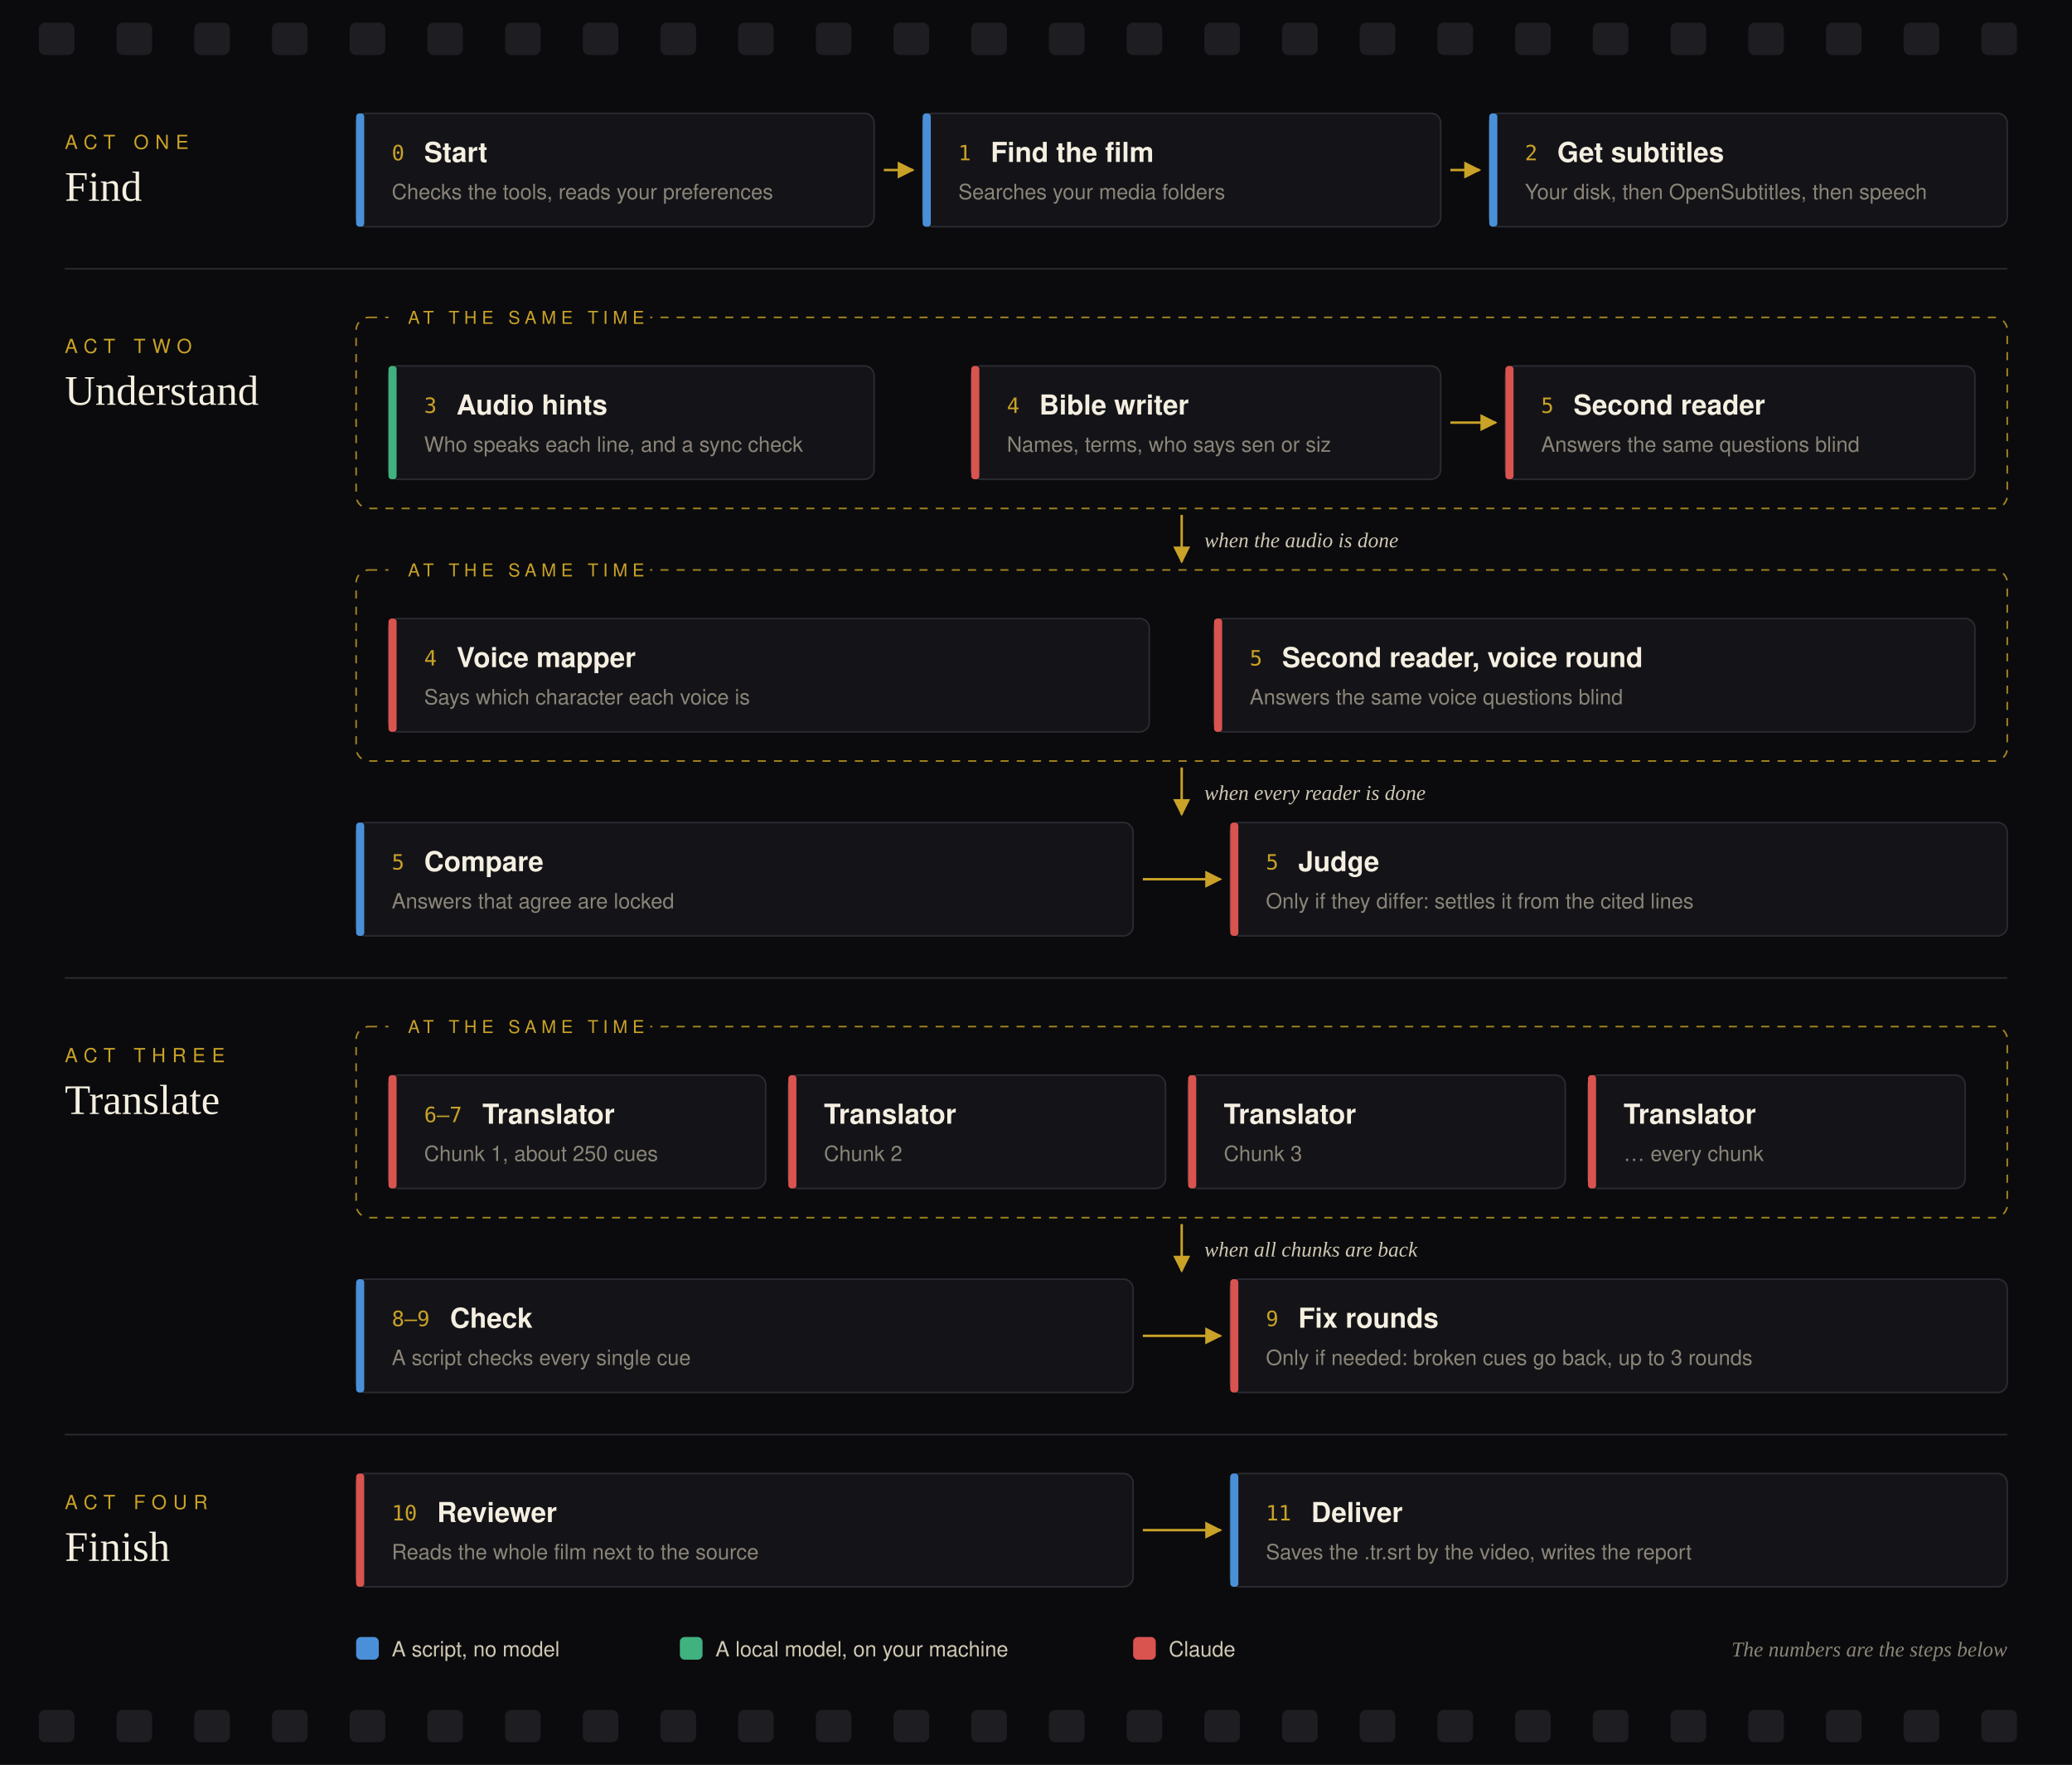
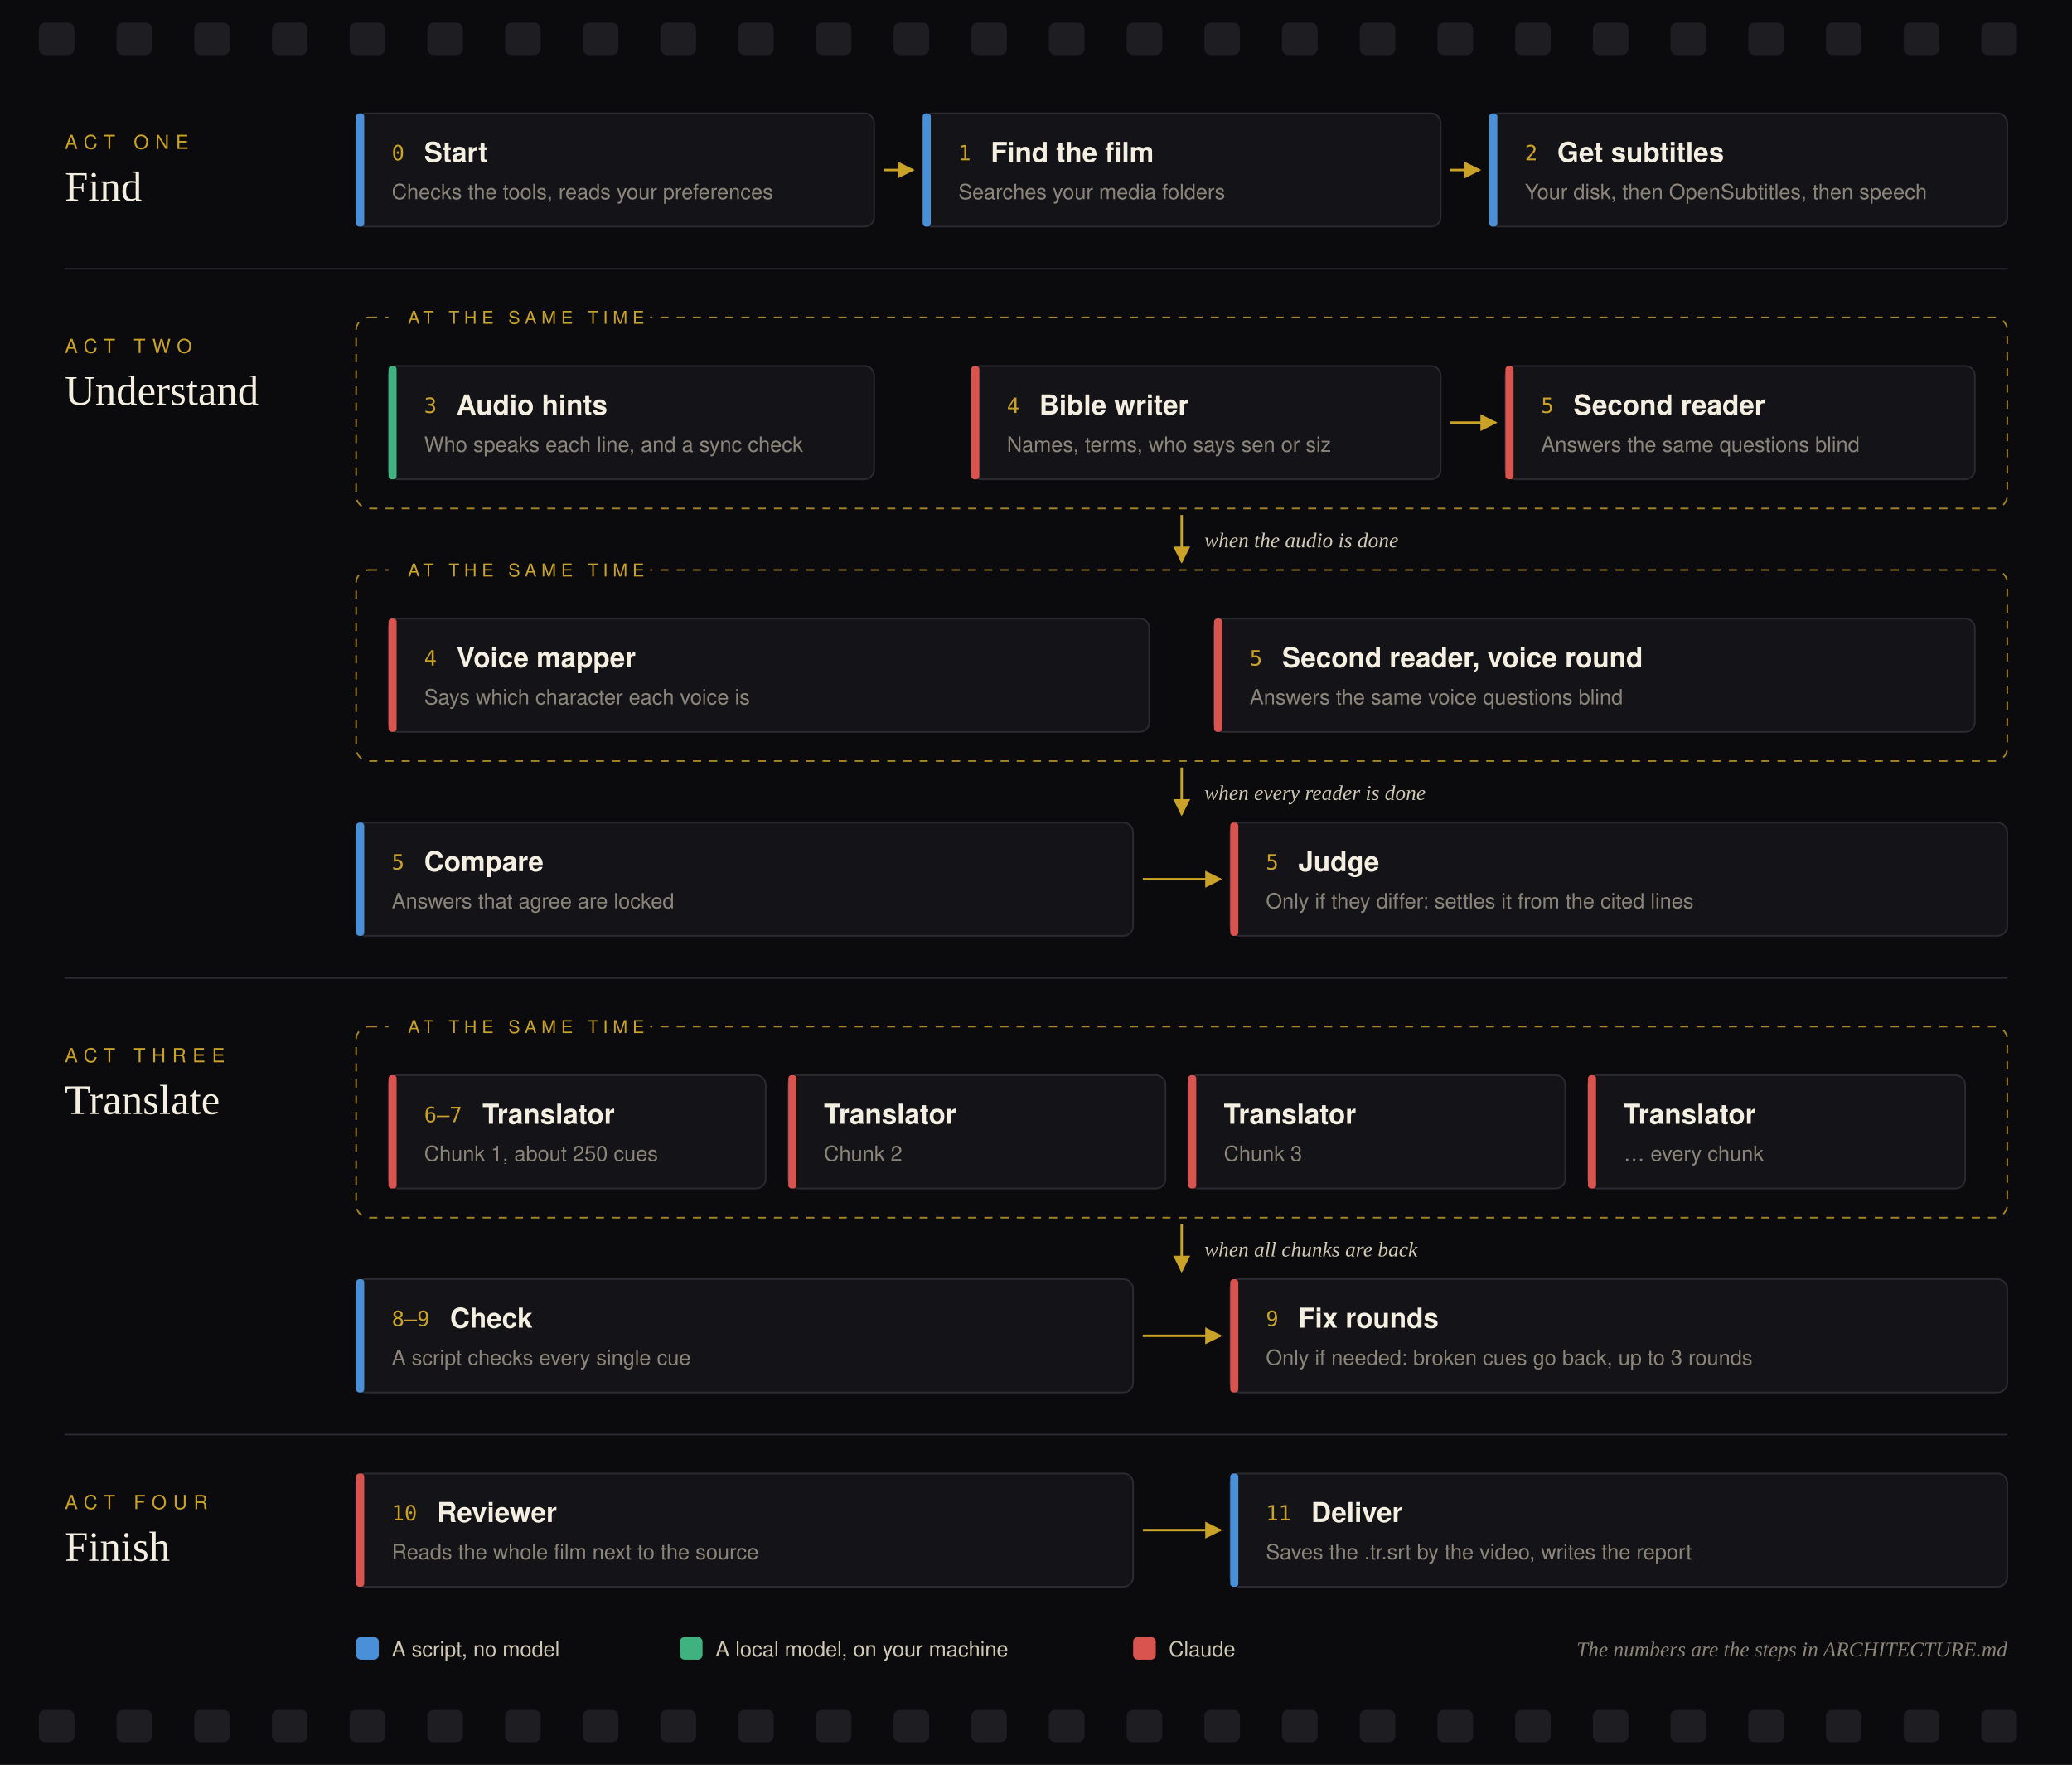
<svg xmlns="http://www.w3.org/2000/svg" viewBox="0 0 1280 1090" width="1280" height="1090" role="img" aria-labelledby="t d">
  <rect width="1280" height="1090" fill="#0b0b0d" />
  <rect x="24" y="14" width="22" height="20" rx="4" fill="#1d1d22" />
  <rect x="72" y="14" width="22" height="20" rx="4" fill="#1d1d22" />
  <rect x="120" y="14" width="22" height="20" rx="4" fill="#1d1d22" />
  <rect x="168" y="14" width="22" height="20" rx="4" fill="#1d1d22" />
  <rect x="216" y="14" width="22" height="20" rx="4" fill="#1d1d22" />
  <rect x="264" y="14" width="22" height="20" rx="4" fill="#1d1d22" />
  <rect x="312" y="14" width="22" height="20" rx="4" fill="#1d1d22" />
  <rect x="360" y="14" width="22" height="20" rx="4" fill="#1d1d22" />
  <rect x="408" y="14" width="22" height="20" rx="4" fill="#1d1d22" />
  <rect x="456" y="14" width="22" height="20" rx="4" fill="#1d1d22" />
  <rect x="504" y="14" width="22" height="20" rx="4" fill="#1d1d22" />
  <rect x="552" y="14" width="22" height="20" rx="4" fill="#1d1d22" />
  <rect x="600" y="14" width="22" height="20" rx="4" fill="#1d1d22" />
  <rect x="648" y="14" width="22" height="20" rx="4" fill="#1d1d22" />
  <rect x="696" y="14" width="22" height="20" rx="4" fill="#1d1d22" />
  <rect x="744" y="14" width="22" height="20" rx="4" fill="#1d1d22" />
  <rect x="792" y="14" width="22" height="20" rx="4" fill="#1d1d22" />
  <rect x="840" y="14" width="22" height="20" rx="4" fill="#1d1d22" />
  <rect x="888" y="14" width="22" height="20" rx="4" fill="#1d1d22" />
  <rect x="936" y="14" width="22" height="20" rx="4" fill="#1d1d22" />
  <rect x="984" y="14" width="22" height="20" rx="4" fill="#1d1d22" />
  <rect x="1032" y="14" width="22" height="20" rx="4" fill="#1d1d22" />
  <rect x="1080" y="14" width="22" height="20" rx="4" fill="#1d1d22" />
  <rect x="1128" y="14" width="22" height="20" rx="4" fill="#1d1d22" />
  <rect x="1176" y="14" width="22" height="20" rx="4" fill="#1d1d22" />
  <rect x="1224" y="14" width="22" height="20" rx="4" fill="#1d1d22" />
  <rect x="24" y="1056" width="22" height="20" rx="4" fill="#1d1d22" />
  <rect x="72" y="1056" width="22" height="20" rx="4" fill="#1d1d22" />
  <rect x="120" y="1056" width="22" height="20" rx="4" fill="#1d1d22" />
  <rect x="168" y="1056" width="22" height="20" rx="4" fill="#1d1d22" />
  <rect x="216" y="1056" width="22" height="20" rx="4" fill="#1d1d22" />
  <rect x="264" y="1056" width="22" height="20" rx="4" fill="#1d1d22" />
  <rect x="312" y="1056" width="22" height="20" rx="4" fill="#1d1d22" />
  <rect x="360" y="1056" width="22" height="20" rx="4" fill="#1d1d22" />
  <rect x="408" y="1056" width="22" height="20" rx="4" fill="#1d1d22" />
  <rect x="456" y="1056" width="22" height="20" rx="4" fill="#1d1d22" />
  <rect x="504" y="1056" width="22" height="20" rx="4" fill="#1d1d22" />
  <rect x="552" y="1056" width="22" height="20" rx="4" fill="#1d1d22" />
  <rect x="600" y="1056" width="22" height="20" rx="4" fill="#1d1d22" />
  <rect x="648" y="1056" width="22" height="20" rx="4" fill="#1d1d22" />
  <rect x="696" y="1056" width="22" height="20" rx="4" fill="#1d1d22" />
  <rect x="744" y="1056" width="22" height="20" rx="4" fill="#1d1d22" />
  <rect x="792" y="1056" width="22" height="20" rx="4" fill="#1d1d22" />
  <rect x="840" y="1056" width="22" height="20" rx="4" fill="#1d1d22" />
  <rect x="888" y="1056" width="22" height="20" rx="4" fill="#1d1d22" />
  <rect x="936" y="1056" width="22" height="20" rx="4" fill="#1d1d22" />
  <rect x="984" y="1056" width="22" height="20" rx="4" fill="#1d1d22" />
  <rect x="1032" y="1056" width="22" height="20" rx="4" fill="#1d1d22" />
  <rect x="1080" y="1056" width="22" height="20" rx="4" fill="#1d1d22" />
  <rect x="1128" y="1056" width="22" height="20" rx="4" fill="#1d1d22" />
  <rect x="1176" y="1056" width="22" height="20" rx="4" fill="#1d1d22" />
  <rect x="1224" y="1056" width="22" height="20" rx="4" fill="#1d1d22" />
  <defs>
    <marker id="arrow" viewBox="0 0 10 10" refX="9" refY="5" markerWidth="7" markerHeight="7" orient="auto">
      <path d="M0 0 L10 5 L0 10 z" fill="#c9a227" />
    </marker>
  </defs>
  <text x="40" y="92" text-anchor="start" font-family="-apple-system, 'Segoe UI', Helvetica, Arial, sans-serif" font-size="12" letter-spacing="4" fill="#c9a227">ACT ONE</text>
  <text x="40" y="124" text-anchor="start" font-family="Georgia, 'Times New Roman', Times, serif" font-size="26" fill="#f4efe1">Find</text>
  <rect x="220" y="70" width="320" height="70" rx="6" fill="#141418" stroke="#2a2a31" />
  <rect x="220" y="70" width="5" height="70" rx="2" fill="#4a90d9" />
  <text x="242" y="99" text-anchor="start" font-family="ui-monospace, 'Cascadia Mono', Consolas, Menlo, monospace" font-size="13" fill="#c9a227">0</text>
  <text x="262" y="100" text-anchor="start" font-family="-apple-system, 'Segoe UI', Helvetica, Arial, sans-serif" font-size="17" font-weight="600" fill="#f4efe1">Start</text>
  <text x="242" y="123" text-anchor="start" font-family="-apple-system, 'Segoe UI', Helvetica, Arial, sans-serif" font-size="13" fill="#8a8578">Checks the tools, reads your preferences</text>
  <rect x="570" y="70" width="320" height="70" rx="6" fill="#141418" stroke="#2a2a31" />
  <rect x="570" y="70" width="5" height="70" rx="2" fill="#4a90d9" />
  <text x="592" y="99" text-anchor="start" font-family="ui-monospace, 'Cascadia Mono', Consolas, Menlo, monospace" font-size="13" fill="#c9a227">1</text>
  <text x="612" y="100" text-anchor="start" font-family="-apple-system, 'Segoe UI', Helvetica, Arial, sans-serif" font-size="17" font-weight="600" fill="#f4efe1">Find the film</text>
  <text x="592" y="123" text-anchor="start" font-family="-apple-system, 'Segoe UI', Helvetica, Arial, sans-serif" font-size="13" fill="#8a8578">Searches your media folders</text>
  <rect x="920" y="70" width="320" height="70" rx="6" fill="#141418" stroke="#2a2a31" />
  <rect x="920" y="70" width="5" height="70" rx="2" fill="#4a90d9" />
  <text x="942" y="99" text-anchor="start" font-family="ui-monospace, 'Cascadia Mono', Consolas, Menlo, monospace" font-size="13" fill="#c9a227">2</text>
  <text x="962" y="100" text-anchor="start" font-family="-apple-system, 'Segoe UI', Helvetica, Arial, sans-serif" font-size="17" font-weight="600" fill="#f4efe1">Get subtitles</text>
  <text x="942" y="123" text-anchor="start" font-family="-apple-system, 'Segoe UI', Helvetica, Arial, sans-serif" font-size="13" fill="#8a8578">Your disk, then OpenSubtitles, then speech</text>
  <line x1="546" y1="105.0" x2="564" y2="105.0" stroke="#c9a227" stroke-width="1.5" marker-end="url(#arrow)" />
  <line x1="896" y1="105.0" x2="914" y2="105.0" stroke="#c9a227" stroke-width="1.5" marker-end="url(#arrow)" />
  <line x1="40" y1="166" x2="1240" y2="166" stroke="#2a2a31" />
  <text x="40" y="218" text-anchor="start" font-family="-apple-system, 'Segoe UI', Helvetica, Arial, sans-serif" font-size="12" letter-spacing="4" fill="#c9a227">ACT TWO</text>
  <text x="40" y="250" text-anchor="start" font-family="Georgia, 'Times New Roman', Times, serif" font-size="26" fill="#f4efe1">Understand</text>
  <rect x="220" y="196" width="1020" height="118" rx="8" fill="none" stroke="#c9a227" stroke-width="1" stroke-dasharray="5 5" opacity="0.8" />
  <rect x="240" y="186" width="161.6" height="20" fill="#0b0b0d" />
  <text x="252" y="200" text-anchor="start" font-family="-apple-system, 'Segoe UI', Helvetica, Arial, sans-serif" font-size="11" letter-spacing="3" fill="#c9a227">AT THE SAME TIME</text>
  <rect x="240" y="226" width="300" height="70" rx="6" fill="#141418" stroke="#2a2a31" />
  <rect x="240" y="226" width="5" height="70" rx="2" fill="#3fb27f" />
  <text x="262" y="255" text-anchor="start" font-family="ui-monospace, 'Cascadia Mono', Consolas, Menlo, monospace" font-size="13" fill="#c9a227">3</text>
  <text x="282" y="256" text-anchor="start" font-family="-apple-system, 'Segoe UI', Helvetica, Arial, sans-serif" font-size="17" font-weight="600" fill="#f4efe1">Audio hints</text>
  <text x="262" y="279" text-anchor="start" font-family="-apple-system, 'Segoe UI', Helvetica, Arial, sans-serif" font-size="13" fill="#8a8578">Who speaks each line, and a sync check</text>
  <rect x="600" y="226" width="290" height="70" rx="6" fill="#141418" stroke="#2a2a31" />
  <rect x="600" y="226" width="5" height="70" rx="2" fill="#d9534f" />
  <text x="622" y="255" text-anchor="start" font-family="ui-monospace, 'Cascadia Mono', Consolas, Menlo, monospace" font-size="13" fill="#c9a227">4</text>
  <text x="642" y="256" text-anchor="start" font-family="-apple-system, 'Segoe UI', Helvetica, Arial, sans-serif" font-size="17" font-weight="600" fill="#f4efe1">Bible writer</text>
  <text x="622" y="279" text-anchor="start" font-family="-apple-system, 'Segoe UI', Helvetica, Arial, sans-serif" font-size="13" fill="#8a8578">Names, terms, who says sen or siz</text>
  <rect x="930" y="226" width="290" height="70" rx="6" fill="#141418" stroke="#2a2a31" />
  <rect x="930" y="226" width="5" height="70" rx="2" fill="#d9534f" />
  <text x="952" y="255" text-anchor="start" font-family="ui-monospace, 'Cascadia Mono', Consolas, Menlo, monospace" font-size="13" fill="#c9a227">5</text>
  <text x="972" y="256" text-anchor="start" font-family="-apple-system, 'Segoe UI', Helvetica, Arial, sans-serif" font-size="17" font-weight="600" fill="#f4efe1">Second reader</text>
  <text x="952" y="279" text-anchor="start" font-family="-apple-system, 'Segoe UI', Helvetica, Arial, sans-serif" font-size="13" fill="#8a8578">Answers the same questions blind</text>
  <line x1="896" y1="261.0" x2="924" y2="261.0" stroke="#c9a227" stroke-width="1.5" marker-end="url(#arrow)" />
  <line x1="730" y1="318" x2="730" y2="347" stroke="#c9a227" stroke-width="1.5" marker-end="url(#arrow)" />
  <text x="744" y="338.0" text-anchor="start" font-family="Georgia, 'Times New Roman', Times, serif" font-size="13" font-style="italic" fill="#cfc8b4">when the audio is done</text>
  <rect x="220" y="352" width="1020" height="118" rx="8" fill="none" stroke="#c9a227" stroke-width="1" stroke-dasharray="5 5" opacity="0.8" />
  <rect x="240" y="342" width="161.6" height="20" fill="#0b0b0d" />
  <text x="252" y="356" text-anchor="start" font-family="-apple-system, 'Segoe UI', Helvetica, Arial, sans-serif" font-size="11" letter-spacing="3" fill="#c9a227">AT THE SAME TIME</text>
  <rect x="240" y="382" width="470" height="70" rx="6" fill="#141418" stroke="#2a2a31" />
  <rect x="240" y="382" width="5" height="70" rx="2" fill="#d9534f" />
  <text x="262" y="411" text-anchor="start" font-family="ui-monospace, 'Cascadia Mono', Consolas, Menlo, monospace" font-size="13" fill="#c9a227">4</text>
  <text x="282" y="412" text-anchor="start" font-family="-apple-system, 'Segoe UI', Helvetica, Arial, sans-serif" font-size="17" font-weight="600" fill="#f4efe1">Voice mapper</text>
  <text x="262" y="435" text-anchor="start" font-family="-apple-system, 'Segoe UI', Helvetica, Arial, sans-serif" font-size="13" fill="#8a8578">Says which character each voice is</text>
  <rect x="750" y="382" width="470" height="70" rx="6" fill="#141418" stroke="#2a2a31" />
  <rect x="750" y="382" width="5" height="70" rx="2" fill="#d9534f" />
  <text x="772" y="411" text-anchor="start" font-family="ui-monospace, 'Cascadia Mono', Consolas, Menlo, monospace" font-size="13" fill="#c9a227">5</text>
  <text x="792" y="412" text-anchor="start" font-family="-apple-system, 'Segoe UI', Helvetica, Arial, sans-serif" font-size="17" font-weight="600" fill="#f4efe1">Second reader, voice round</text>
  <text x="772" y="435" text-anchor="start" font-family="-apple-system, 'Segoe UI', Helvetica, Arial, sans-serif" font-size="13" fill="#8a8578">Answers the same voice questions blind</text>
  <line x1="730" y1="474" x2="730" y2="503" stroke="#c9a227" stroke-width="1.5" marker-end="url(#arrow)" />
  <text x="744" y="494.0" text-anchor="start" font-family="Georgia, 'Times New Roman', Times, serif" font-size="13" font-style="italic" fill="#cfc8b4">when every reader is done</text>
  <rect x="220" y="508" width="480" height="70" rx="6" fill="#141418" stroke="#2a2a31" />
  <rect x="220" y="508" width="5" height="70" rx="2" fill="#4a90d9" />
  <text x="242" y="537" text-anchor="start" font-family="ui-monospace, 'Cascadia Mono', Consolas, Menlo, monospace" font-size="13" fill="#c9a227">5</text>
  <text x="262" y="538" text-anchor="start" font-family="-apple-system, 'Segoe UI', Helvetica, Arial, sans-serif" font-size="17" font-weight="600" fill="#f4efe1">Compare</text>
  <text x="242" y="561" text-anchor="start" font-family="-apple-system, 'Segoe UI', Helvetica, Arial, sans-serif" font-size="13" fill="#8a8578">Answers that agree are locked</text>
  <rect x="760" y="508" width="480" height="70" rx="6" fill="#141418" stroke="#2a2a31" />
  <rect x="760" y="508" width="5" height="70" rx="2" fill="#d9534f" />
  <text x="782" y="537" text-anchor="start" font-family="ui-monospace, 'Cascadia Mono', Consolas, Menlo, monospace" font-size="13" fill="#c9a227">5</text>
  <text x="802" y="538" text-anchor="start" font-family="-apple-system, 'Segoe UI', Helvetica, Arial, sans-serif" font-size="17" font-weight="600" fill="#f4efe1">Judge</text>
  <text x="782" y="561" text-anchor="start" font-family="-apple-system, 'Segoe UI', Helvetica, Arial, sans-serif" font-size="13" fill="#8a8578">Only if they differ: settles it from the cited lines</text>
  <line x1="706" y1="543.0" x2="754" y2="543.0" stroke="#c9a227" stroke-width="1.5" marker-end="url(#arrow)" />
  <line x1="40" y1="604" x2="1240" y2="604" stroke="#2a2a31" />
  <text x="40" y="656" text-anchor="start" font-family="-apple-system, 'Segoe UI', Helvetica, Arial, sans-serif" font-size="12" letter-spacing="4" fill="#c9a227">ACT THREE</text>
  <text x="40" y="688" text-anchor="start" font-family="Georgia, 'Times New Roman', Times, serif" font-size="26" fill="#f4efe1">Translate</text>
  <rect x="220" y="634" width="1020" height="118" rx="8" fill="none" stroke="#c9a227" stroke-width="1" stroke-dasharray="5 5" opacity="0.8" />
  <rect x="240" y="624" width="161.6" height="20" fill="#0b0b0d" />
  <text x="252" y="638" text-anchor="start" font-family="-apple-system, 'Segoe UI', Helvetica, Arial, sans-serif" font-size="11" letter-spacing="3" fill="#c9a227">AT THE SAME TIME</text>
  <rect x="240" y="664" width="233" height="70" rx="6" fill="#141418" stroke="#2a2a31" />
  <rect x="240" y="664" width="5" height="70" rx="2" fill="#d9534f" />
  <text x="262" y="693" text-anchor="start" font-family="ui-monospace, 'Cascadia Mono', Consolas, Menlo, monospace" font-size="13" fill="#c9a227">6–7</text>
  <text x="298" y="694" text-anchor="start" font-family="-apple-system, 'Segoe UI', Helvetica, Arial, sans-serif" font-size="17" font-weight="600" fill="#f4efe1">Translator</text>
  <text x="262" y="717" text-anchor="start" font-family="-apple-system, 'Segoe UI', Helvetica, Arial, sans-serif" font-size="13" fill="#8a8578">Chunk 1, about 250 cues</text>
  <rect x="487" y="664" width="233" height="70" rx="6" fill="#141418" stroke="#2a2a31" />
  <rect x="487" y="664" width="5" height="70" rx="2" fill="#d9534f" />
  <text x="509" y="694" text-anchor="start" font-family="-apple-system, 'Segoe UI', Helvetica, Arial, sans-serif" font-size="17" font-weight="600" fill="#f4efe1">Translator</text>
  <text x="509" y="717" text-anchor="start" font-family="-apple-system, 'Segoe UI', Helvetica, Arial, sans-serif" font-size="13" fill="#8a8578">Chunk 2</text>
  <rect x="734" y="664" width="233" height="70" rx="6" fill="#141418" stroke="#2a2a31" />
  <rect x="734" y="664" width="5" height="70" rx="2" fill="#d9534f" />
  <text x="756" y="694" text-anchor="start" font-family="-apple-system, 'Segoe UI', Helvetica, Arial, sans-serif" font-size="17" font-weight="600" fill="#f4efe1">Translator</text>
  <text x="756" y="717" text-anchor="start" font-family="-apple-system, 'Segoe UI', Helvetica, Arial, sans-serif" font-size="13" fill="#8a8578">Chunk 3</text>
  <rect x="981" y="664" width="233" height="70" rx="6" fill="#141418" stroke="#2a2a31" />
  <rect x="981" y="664" width="5" height="70" rx="2" fill="#d9534f" />
  <text x="1003" y="694" text-anchor="start" font-family="-apple-system, 'Segoe UI', Helvetica, Arial, sans-serif" font-size="17" font-weight="600" fill="#f4efe1">Translator</text>
  <text x="1003" y="717" text-anchor="start" font-family="-apple-system, 'Segoe UI', Helvetica, Arial, sans-serif" font-size="13" fill="#8a8578">… every chunk</text>
  <line x1="730" y1="756" x2="730" y2="785" stroke="#c9a227" stroke-width="1.5" marker-end="url(#arrow)" />
  <text x="744" y="776.0" text-anchor="start" font-family="Georgia, 'Times New Roman', Times, serif" font-size="13" font-style="italic" fill="#cfc8b4">when all chunks are back</text>
  <rect x="220" y="790" width="480" height="70" rx="6" fill="#141418" stroke="#2a2a31" />
  <rect x="220" y="790" width="5" height="70" rx="2" fill="#4a90d9" />
  <text x="242" y="819" text-anchor="start" font-family="ui-monospace, 'Cascadia Mono', Consolas, Menlo, monospace" font-size="13" fill="#c9a227">8–9</text>
  <text x="278" y="820" text-anchor="start" font-family="-apple-system, 'Segoe UI', Helvetica, Arial, sans-serif" font-size="17" font-weight="600" fill="#f4efe1">Check</text>
  <text x="242" y="843" text-anchor="start" font-family="-apple-system, 'Segoe UI', Helvetica, Arial, sans-serif" font-size="13" fill="#8a8578">A script checks every single cue</text>
  <rect x="760" y="790" width="480" height="70" rx="6" fill="#141418" stroke="#2a2a31" />
  <rect x="760" y="790" width="5" height="70" rx="2" fill="#d9534f" />
  <text x="782" y="819" text-anchor="start" font-family="ui-monospace, 'Cascadia Mono', Consolas, Menlo, monospace" font-size="13" fill="#c9a227">9</text>
  <text x="802" y="820" text-anchor="start" font-family="-apple-system, 'Segoe UI', Helvetica, Arial, sans-serif" font-size="17" font-weight="600" fill="#f4efe1">Fix rounds</text>
  <text x="782" y="843" text-anchor="start" font-family="-apple-system, 'Segoe UI', Helvetica, Arial, sans-serif" font-size="13" fill="#8a8578">Only if needed: broken cues go back, up to 3 rounds</text>
  <line x1="706" y1="825.0" x2="754" y2="825.0" stroke="#c9a227" stroke-width="1.5" marker-end="url(#arrow)" />
  <line x1="40" y1="886" x2="1240" y2="886" stroke="#2a2a31" />
  <text x="40" y="932" text-anchor="start" font-family="-apple-system, 'Segoe UI', Helvetica, Arial, sans-serif" font-size="12" letter-spacing="4" fill="#c9a227">ACT FOUR</text>
  <text x="40" y="964" text-anchor="start" font-family="Georgia, 'Times New Roman', Times, serif" font-size="26" fill="#f4efe1">Finish</text>
  <rect x="220" y="910" width="480" height="70" rx="6" fill="#141418" stroke="#2a2a31" />
  <rect x="220" y="910" width="5" height="70" rx="2" fill="#d9534f" />
  <text x="242" y="939" text-anchor="start" font-family="ui-monospace, 'Cascadia Mono', Consolas, Menlo, monospace" font-size="13" fill="#c9a227">10</text>
  <text x="270" y="940" text-anchor="start" font-family="-apple-system, 'Segoe UI', Helvetica, Arial, sans-serif" font-size="17" font-weight="600" fill="#f4efe1">Reviewer</text>
  <text x="242" y="963" text-anchor="start" font-family="-apple-system, 'Segoe UI', Helvetica, Arial, sans-serif" font-size="13" fill="#8a8578">Reads the whole film next to the source</text>
  <rect x="760" y="910" width="480" height="70" rx="6" fill="#141418" stroke="#2a2a31" />
  <rect x="760" y="910" width="5" height="70" rx="2" fill="#4a90d9" />
  <text x="782" y="939" text-anchor="start" font-family="ui-monospace, 'Cascadia Mono', Consolas, Menlo, monospace" font-size="13" fill="#c9a227">11</text>
  <text x="810" y="940" text-anchor="start" font-family="-apple-system, 'Segoe UI', Helvetica, Arial, sans-serif" font-size="17" font-weight="600" fill="#f4efe1">Deliver</text>
  <text x="782" y="963" text-anchor="start" font-family="-apple-system, 'Segoe UI', Helvetica, Arial, sans-serif" font-size="13" fill="#8a8578">Saves the .tr.srt by the video, writes the report</text>
  <line x1="706" y1="945.0" x2="754" y2="945.0" stroke="#c9a227" stroke-width="1.5" marker-end="url(#arrow)" />
  <rect x="220" y="1011" width="14" height="14" rx="3" fill="#4a90d9" />
  <text x="242" y="1023" text-anchor="start" font-family="-apple-system, 'Segoe UI', Helvetica, Arial, sans-serif" font-size="13" fill="#cfc8b4">A script, no model</text>
  <rect x="420" y="1011" width="14" height="14" rx="3" fill="#3fb27f" />
  <text x="442" y="1023" text-anchor="start" font-family="-apple-system, 'Segoe UI', Helvetica, Arial, sans-serif" font-size="13" fill="#cfc8b4">A local model, on your machine</text>
  <rect x="700" y="1011" width="14" height="14" rx="3" fill="#d9534f" />
  <text x="722" y="1023" text-anchor="start" font-family="-apple-system, 'Segoe UI', Helvetica, Arial, sans-serif" font-size="13" fill="#cfc8b4">Claude</text>
-   <text x="1240" y="1023" text-anchor="end" font-family="Georgia, 'Times New Roman', Times, serif" font-size="13" font-style="italic" fill="#8a8578">The numbers are the steps below</text>
+   <text x="1240" y="1023" text-anchor="end" font-family="Georgia, 'Times New Roman', Times, serif" font-size="13" font-style="italic" fill="#8a8578">The numbers are the steps in ARCHITECTURE.md</text>
</svg>
